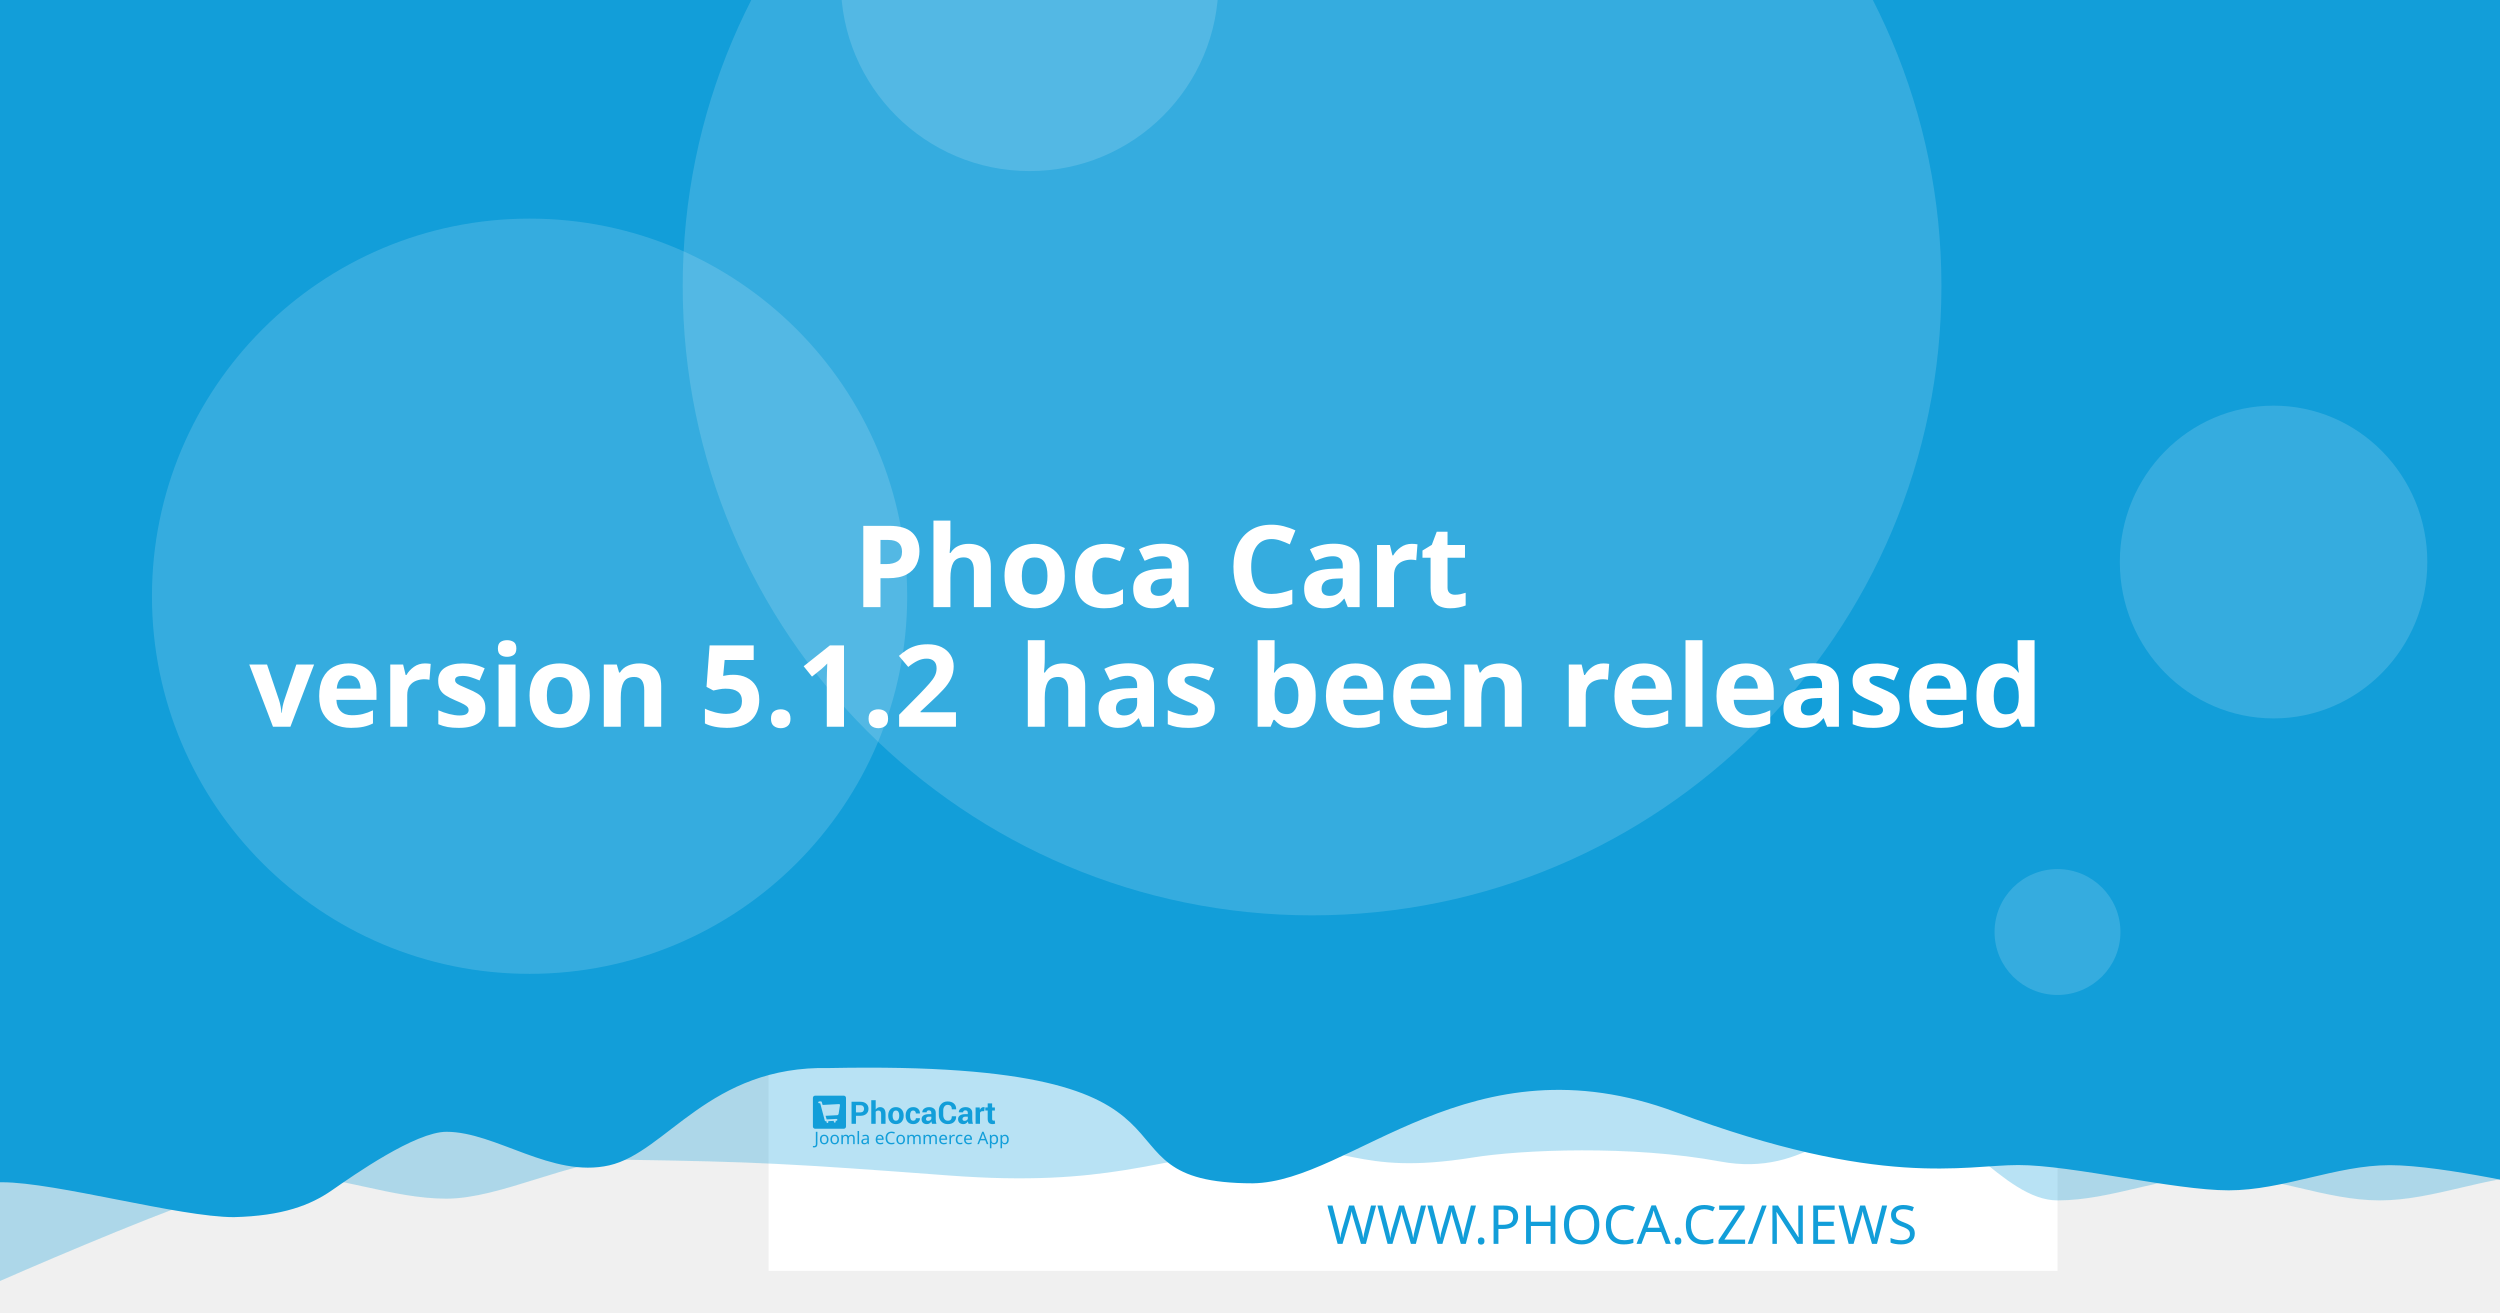
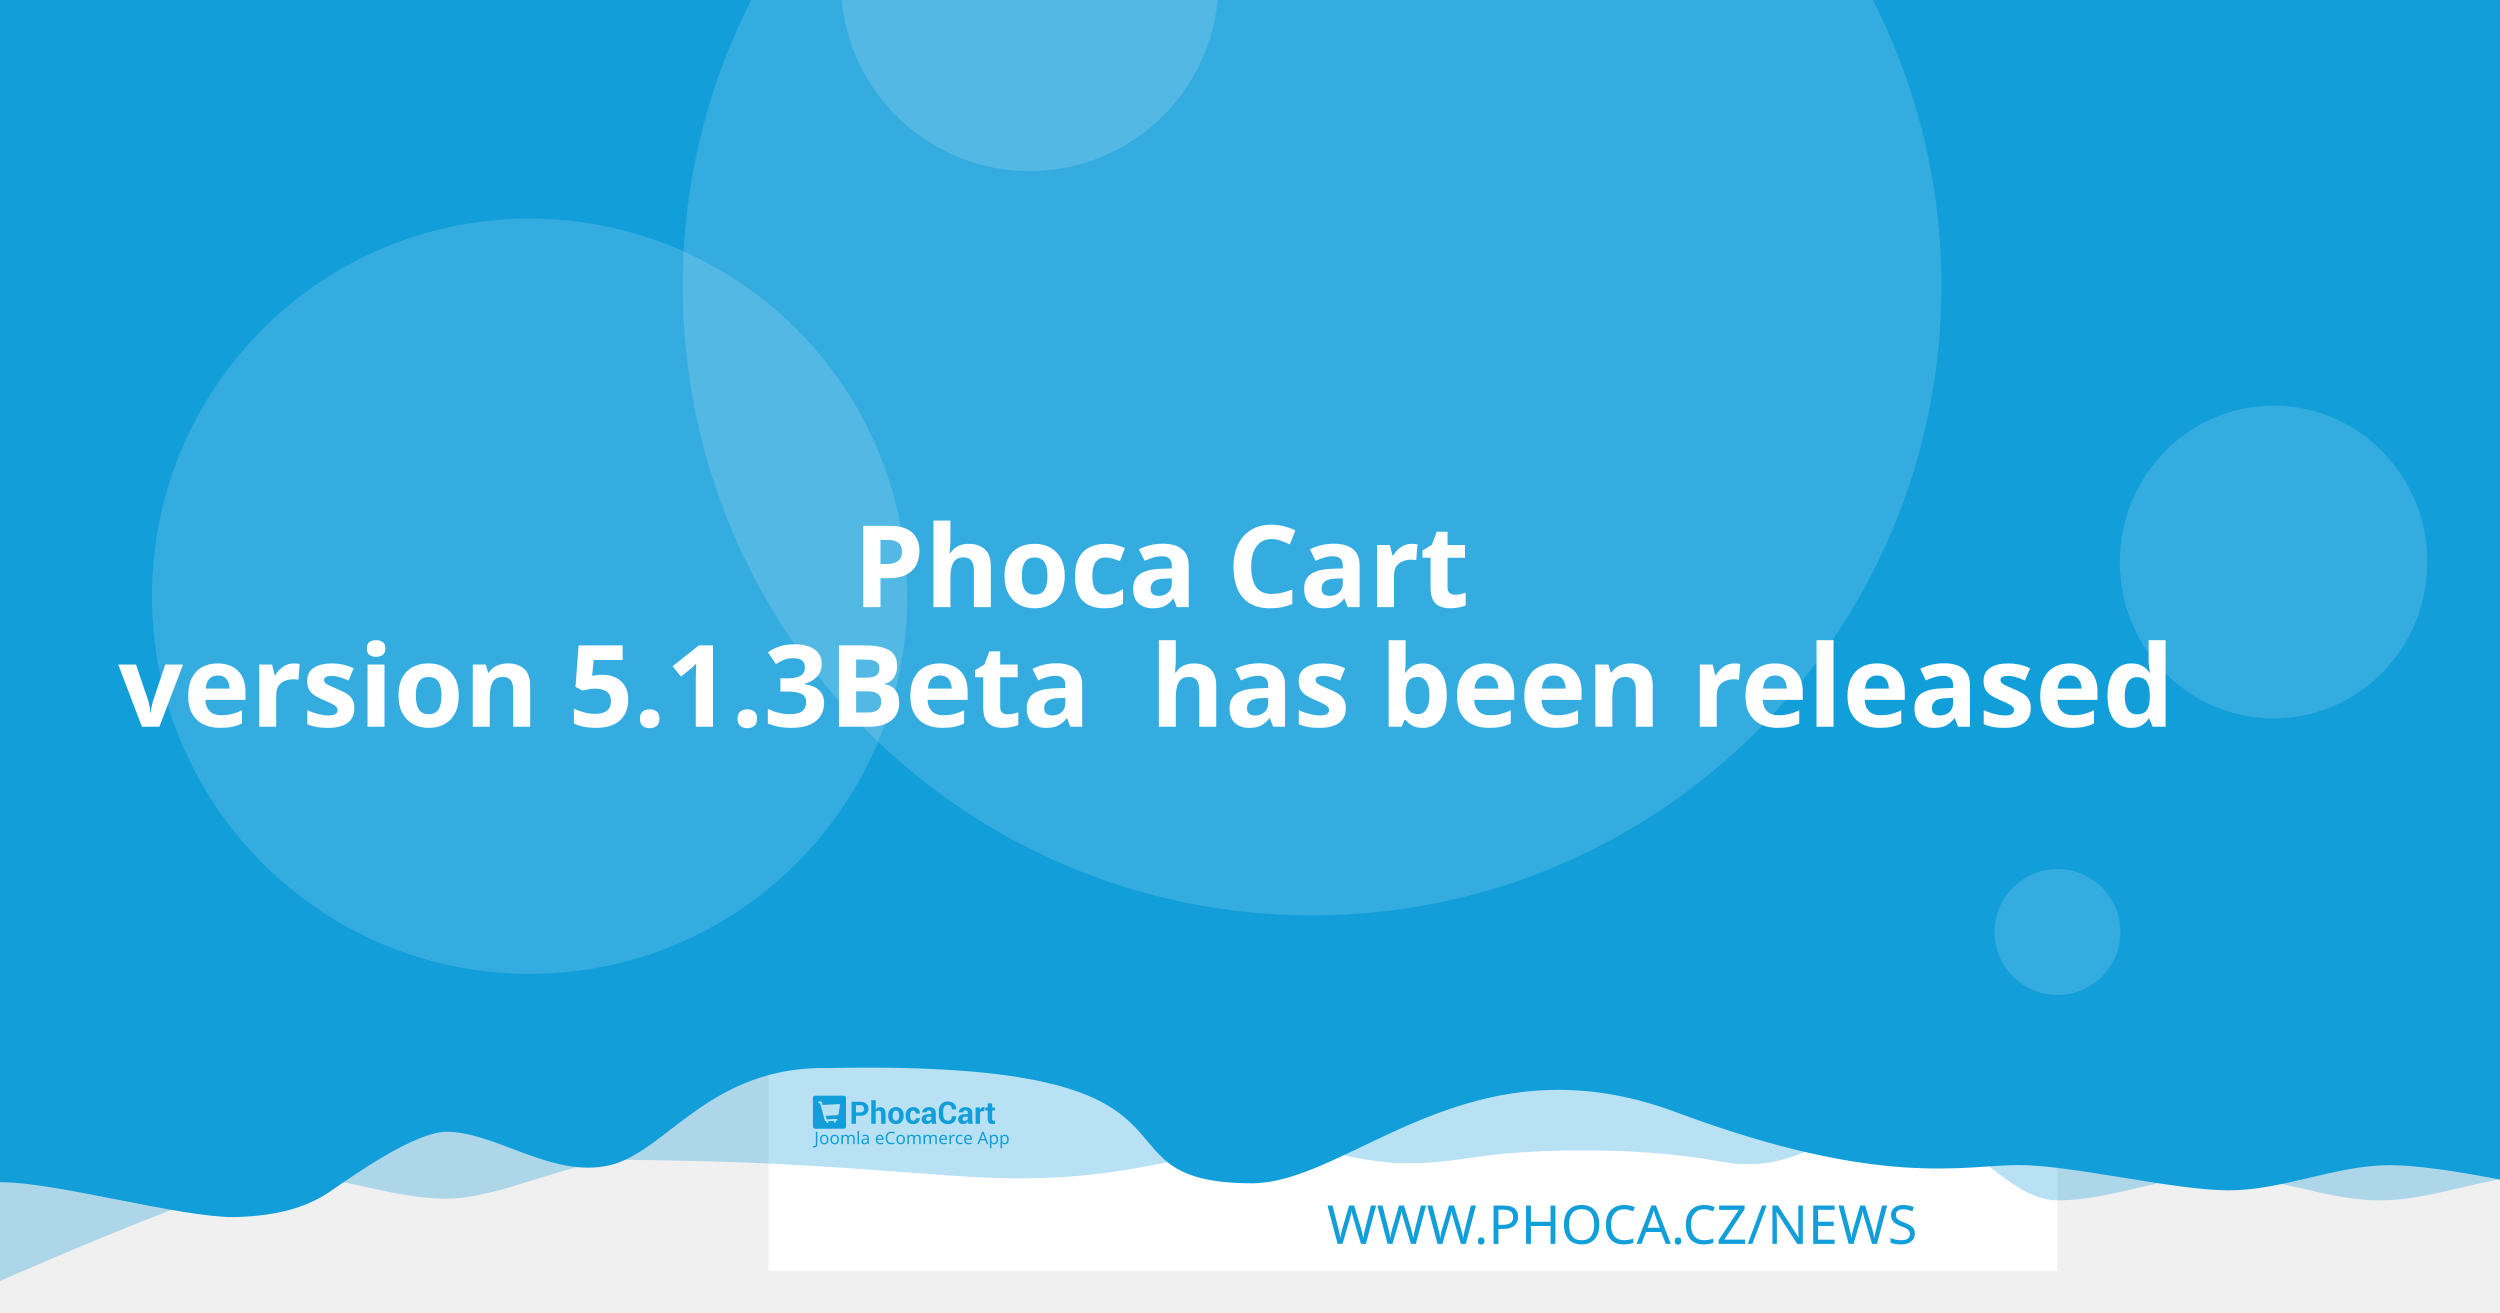
<svg xmlns="http://www.w3.org/2000/svg" width="1200" height="630" viewBox="0 0 1200 630" version="1.1" id="svg5">
  <defs id="defs2" />
  <g id="layer1">
    <path d="m 20.256,108.517 a 7.714,7.714 0 0 0 -7.714,7.714 v 97.981 a 7.714,7.714 0 0 0 7.714,7.714 h 97.976 a 7.714,7.714 0 0 0 7.714,-7.714 v -97.981 a 7.714,7.714 0 0 0 -7.714,-7.714 z m 19.435,19.56 c 0.714,-0.04 1.37,0.151 1.984,0.583 0.613,0.434 1.018,0.978 1.215,1.637 l 2.918,10.039 56.209,-2.948 c 1.002,-0.052 1.838,0.296 2.506,1.04 0.665,0.732 0.929,1.612 0.768,2.626 l -4.71,30.132 c -0.167,0.89 -0.688,1.809 -1.557,2.747 -0.869,0.95 -2.001,1.463 -3.38,1.537 l -39.707,2.079 3.671,12.389 33.562,-1.758 c 0.878,-0.049 1.633,0.215 2.28,0.783 0.632,0.583 0.971,1.312 1.019,2.19 0.046,0.878 -0.215,1.633 -0.783,2.28 -0.583,0.635 -1.312,0.974 -2.19,1.019 l -3.139,0.166 0.166,3.134 c 0.046,0.881 -0.215,1.638 -0.798,2.27 -0.571,0.647 -1.294,0.99 -2.174,1.034 -0.878,0.046 -1.635,-0.215 -2.27,-0.798 -0.647,-0.571 -0.984,-1.297 -1.03,-2.174 l -0.166,-3.134 -18.817,0.979 0.161,3.139 c 0.046,0.881 -0.212,1.638 -0.783,2.27 -0.583,0.647 -1.312,0.988 -2.19,1.034 -0.878,0.049 -1.633,-0.215 -2.28,-0.798 -0.635,-0.571 -0.974,-1.297 -1.019,-2.174 l -0.166,-3.139 -1.943,0.101 c -0.753,0.039 -1.441,-0.135 -2.079,-0.517 -0.623,-0.383 -1.068,-0.764 -1.341,-1.125 l -0.347,-0.613 -15.769,-59.624 -3.39,0.176 c -0.841,0.046 -1.586,-0.219 -2.245,-0.798 -0.659,-0.571 -1.009,-1.292 -1.055,-2.169 -0.046,-0.881 0.225,-1.635 0.824,-2.27 0.595,-0.647 1.308,-0.989 2.149,-1.034 z" style="fill:#ffffff;stroke-width:1.208;paint-order:stroke fill markers" id="path400" />
    <rect style="opacity:1;fill:#ffffff;stroke-width:6.042;stroke-linejoin:round;paint-order:stroke fill markers" id="rect723" width="618.676" height="618.676" x="368.924" y="-8.647" />
    <path id="rect4460" style="opacity:0.3;fill:#129ed9;fill-opacity:1;stroke-width:6.042;stroke-linejoin:round;paint-order:stroke fill markers" d="M 59.586,-3.814 H 1296.938 v 580.009 c 0,0 -51.556,-12.084 -77.334,-12.084 -25.778,0 -51.244,12.084 -77.335,12.084 -26.091,0 -51.556,-12.084 -77.334,-12.084 -25.778,0 -51.244,12.084 -77.335,12.084 -26.091,0 -50.615,-41.931 -76.393,-41.931 -25.778,0 -43.072,31.169 -85.504,23.256 -42.433,-7.913 -95.293,-5.729 -119.04,-1.869 -57.142,9.103 -59.508,-8.125 -105.573,-4.001 -46.065,4.124 -68.78,18.359 -145.373,12.602 -76.593,-5.757 -93.029,-6.595 -155.544,-7.578 -25.778,0 -59.826,18.693 -85.917,18.693 -26.091,0 -51.556,-11.254 -77.334,-11.254 -25.778,0 -172.338,66.428 -172.338,66.428 z" />
    <path id="rect4460-5" style="fill:#129ed9;fill-opacity:1;stroke-width:6.042;stroke-linejoin:round;paint-order:stroke fill markers" d="M -12.915,-8.647 H 1224.437 v 580.009 c 0,0 -51.556,-12.084 -77.334,-12.084 -25.778,0 -51.243,12.084 -77.334,12.084 -26.091,0 -75.228,-12.142 -101.006,-12.142 -25.778,0 -65.794,11.416 -164.408,-25.412 -98.613,-36.828 -155.373,33.433 -202.968,34.185 -85.545,-0.05 -3.558,-59.324 -203.248,-55.331 -57.687,-1.357 -78.127,40.433 -105.693,46.704 -27.566,6.271 -54.486,-16.105 -78.151,-16.105 -14.933,0 -44.462,20.77 -54.88,28.017 -10.418,7.247 -23.732,12.357 -47.124,12.95 -26.091,0 -85.565,-16.747 -111.343,-16.747 -25.778,0 -13.863,3.88 -13.863,3.88 z" />
    <circle style="opacity:0.15;fill:#ffffff;fill-opacity:1;stroke-width:6.042;stroke-linejoin:round;paint-order:stroke fill markers" id="path8376" cx="629.794" cy="137.279" r="302.088" />
    <text xml:space="preserve" style="font-style:normal;font-weight:normal;font-size:25.778px;line-height:1.25;font-family:sans-serif;fill:#129ed9;fill-opacity:1;stroke:none;stroke-width:1.208" x="953.817" y="597.071" id="text2910-3-7">
      <tspan id="tspan2908-6-5" x="953.817" y="597.071" style="font-style:normal;font-variant:normal;font-weight:300;font-stretch:normal;font-size:25.778px;font-family:Montserrat;-inkscape-font-specification:'Montserrat Light';text-align:end;text-anchor:end;fill:#129ed9;fill-opacity:1;stroke-width:1.208">WWW.PHOCA.CZ/NEWS</tspan>
    </text>
    <text xml:space="preserve" style="font-style:normal;font-variant:normal;font-weight:600;font-stretch:normal;font-size:54.666px;line-height:1.05;font-family:Rubik;-inkscape-font-specification:'Rubik Semi-Bold';fill:#ffffff;fill-opacity:1;stroke:none;stroke-width:1.577" x="600" y="234.034" id="text11252">
      <tspan x="600" y="234.034" id="tspan403" style="text-align:center;text-anchor:middle;stroke-width:1.577" />
      <tspan x="600" y="291.433" style="font-size:54.666px;text-align:center;text-anchor:middle;stroke-width:1.577" id="tspan444"> Phoca Cart</tspan>
-       <tspan x="600" y="348.833" id="tspan2906" style="font-size:54.666px;text-align:center;text-anchor:middle;stroke-width:1.577">version 5.1.2
+       <tspan x="600" y="348.833" id="tspan2906" style="font-size:54.666px;text-align:center;text-anchor:middle;stroke-width:1.577">version 5.1.3Beta
 has been released</tspan>
      <tspan x="600" y="406.232" id="tspan1994" style="font-size:54.666px;stroke-width:1.577" />
    </text>
    <circle style="opacity:0.15;fill:#ffffff;fill-opacity:1;stroke-width:6.042;stroke-linejoin:round;paint-order:stroke fill markers" id="path8376-9" cx="254.196" cy="286.191" r="181.253" />
    <circle style="opacity:0.15;fill:#ffffff;fill-opacity:1;stroke-width:6.042;stroke-linejoin:round;paint-order:stroke fill markers" id="path8376-6" cx="494.235" cy="-8.506" r="90.626" />
    <ellipse style="opacity:0.15;fill:#ffffff;fill-opacity:1;stroke-width:7.442;stroke-linejoin:round;paint-order:stroke fill markers" id="path8376-6-2" cx="1091.315" cy="269.776" rx="73.793" ry="75.059" />
    <g id="g8950" transform="matrix(0.360172,0,0,0.360172,498.6223,396.4642)" style="fill:#129ed9;fill-opacity:1;stroke-width:3.355">
      <g id="g895" transform="translate(-301.0409,359.4151)" style="fill:#129ed9;fill-opacity:1;stroke-width:3.355">
        <g transform="matrix(1.3333,0,0,-1.3333,-75.59,850.15)" fill="#ffffff" image-rendering="optimizeQuality" id="g280" style="clip-rule:evenodd;fill:#129ed9;fill-opacity:1;stroke-width:8.934;shape-rendering:geometricPrecision">
          <path d="m 99.728,617.49 v -7.994 h -4.423 v 22.031 h 8.784 c 2.532,0 4.527,-0.646 5.979,-1.937 1.452,-1.291 2.181,-2.99 2.181,-5.097 0,-2.107 -0.729,-3.801 -2.181,-5.082 -1.452,-1.281 -3.446,-1.921 -5.979,-1.921 z m 0,3.408 h 4.361 c 1.23,0 2.165,0.336 2.801,1.002 0.635,0.671 0.951,1.523 0.951,2.561 0,1.059 -0.315,1.932 -0.946,2.623 -0.63,0.687 -1.566,1.033 -2.806,1.033 H 99.728 Z" id="path262" style="fill:#129ed9;fill-opacity:1;stroke-width:3.355" />
          <path d="m 119.45,623.79 c 0.517,0.749 1.147,1.327 1.891,1.746 0.749,0.418 1.576,0.63 2.485,0.63 1.705,0 3.043,-0.568 4.02,-1.704 0.971,-1.131 1.457,-2.887 1.457,-5.252 v -9.714 h -4.418 v 9.76 c 0,1.276 -0.227,2.174 -0.677,2.706 -0.445,0.532 -1.116,0.795 -2.005,0.795 -0.605,0 -1.137,-0.108 -1.602,-0.325 -0.465,-0.217 -0.847,-0.522 -1.152,-0.919 v -12.017 h -4.418 v 23.611 h 4.418 z" id="path264" style="fill:#129ed9;fill-opacity:1;stroke-width:3.355" />
          <path d="m 131.96,617.83 c 0,2.438 0.682,4.436 2.046,5.996 1.359,1.554 3.25,2.334 5.663,2.334 2.418,0 4.315,-0.774 5.689,-2.329 1.375,-1.549 2.062,-3.553 2.062,-6.001 v -0.32 c 0,-2.458 -0.687,-4.462 -2.051,-6.011 -1.369,-1.544 -3.261,-2.319 -5.674,-2.319 -2.418,0 -4.315,0.775 -5.684,2.319 -1.364,1.549 -2.051,3.553 -2.051,6.011 z m 4.408,-0.31 c 0,-1.487 0.264,-2.68 0.785,-3.584 0.527,-0.899 1.375,-1.348 2.542,-1.348 1.142,0 1.979,0.454 2.506,1.358 0.532,0.904 0.796,2.097 0.796,3.574 v 0.315 c 0,1.446 -0.269,2.629 -0.801,3.542 -0.537,0.914 -1.38,1.374 -2.527,1.374 -1.142,0 -1.979,-0.46 -2.506,-1.379 -0.532,-0.919 -0.796,-2.102 -0.796,-3.537 z" id="path266" style="fill:#129ed9;fill-opacity:1;stroke-width:3.355" />
          <path d="m 157.01,612.59 c 0.79,0 1.421,0.227 1.891,0.682 0.475,0.454 0.713,1.064 0.713,1.828 h 4.015 l 0.041,-0.093 c 0.041,-1.653 -0.579,-3.037 -1.871,-4.152 -1.287,-1.116 -2.883,-1.673 -4.79,-1.673 -2.439,0 -4.325,0.769 -5.648,2.314 -1.318,1.544 -1.979,3.522 -1.979,5.944 v 0.449 c 0,2.412 0.656,4.395 1.974,5.944 1.317,1.554 3.198,2.329 5.638,2.329 2.02,0 3.648,-0.573 4.883,-1.725 1.235,-1.151 1.835,-2.664 1.793,-4.539 l -0.031,-0.088 h -4.026 c 0,0.842 -0.233,1.544 -0.698,2.107 -0.46,0.558 -1.101,0.837 -1.922,0.837 -1.168,0 -1.995,-0.454 -2.475,-1.358 -0.476,-0.904 -0.718,-2.071 -0.718,-3.496 v -0.454 c 0,-1.456 0.243,-2.628 0.718,-3.522 0.48,-0.888 1.312,-1.332 2.491,-1.332" id="path268" style="fill:#129ed9;fill-opacity:1;stroke-width:3.355" />
          <path d="m 175.8,609.49 c -0.165,0.372 -0.305,0.764 -0.419,1.183 -0.119,0.413 -0.202,0.837 -0.248,1.27 -0.455,-0.8 -1.054,-1.456 -1.798,-1.978 -0.739,-0.521 -1.628,-0.785 -2.656,-0.785 -1.715,0 -3.038,0.439 -3.963,1.322 -0.93,0.883 -1.395,2.086 -1.395,3.604 0,1.606 0.62,2.845 1.855,3.729 1.235,0.883 3.038,1.322 5.41,1.322 h 2.47 v 1.301 c 0,0.785 -0.207,1.394 -0.62,1.828 -0.413,0.434 -1.023,0.651 -1.834,0.651 -0.713,0 -1.266,-0.175 -1.653,-0.522 -0.393,-0.346 -0.584,-0.826 -0.584,-1.446 l -4.268,0.016 -0.016,0.093 c -0.072,1.379 0.527,2.572 1.798,3.579 1.271,1.002 2.946,1.503 5.013,1.503 1.958,0 3.545,-0.496 4.769,-1.492 1.22,-0.992 1.829,-2.406 1.829,-4.24 v -6.76 c 0,-0.769 0.062,-1.492 0.176,-2.164 0.119,-0.676 0.299,-1.348 0.553,-2.014 z m -4.046,2.943 c 0.78,0 1.468,0.191 2.077,0.574 0.605,0.382 1.013,0.826 1.225,1.332 v 2.308 h -2.47 c -0.935,0 -1.648,-0.232 -2.134,-0.702 -0.481,-0.47 -0.724,-1.033 -0.724,-1.699 0,-0.542 0.181,-0.981 0.542,-1.312 0.367,-0.336 0.858,-0.501 1.483,-0.501" id="path270" style="fill:#129ed9;fill-opacity:1;stroke-width:3.355" />
          <path d="m 199.84,617.01 0.031,-0.088 c 0.041,-2.37 -0.682,-4.25 -2.17,-5.645 -1.488,-1.394 -3.555,-2.091 -6.201,-2.091 -2.656,0 -4.811,0.852 -6.464,2.556 -1.653,1.704 -2.486,3.894 -2.486,6.579 v 4.369 c 0,2.67 0.812,4.86 2.424,6.574 1.617,1.715 3.715,2.572 6.299,2.572 2.723,0 4.852,-0.697 6.386,-2.097 1.535,-1.399 2.284,-3.305 2.243,-5.717 l -0.031,-0.088 h -4.299 c 0,1.451 -0.346,2.561 -1.044,3.336 -0.698,0.769 -1.783,1.157 -3.255,1.157 -1.323,0 -2.372,-0.537 -3.147,-1.606 -0.78,-1.074 -1.168,-2.438 -1.168,-4.1 v -4.39 c 0,-1.683 0.408,-3.057 1.225,-4.131 0.822,-1.069 1.922,-1.606 3.317,-1.606 1.38,0 2.403,0.372 3.064,1.11 0.661,0.744 0.992,1.844 0.992,3.305 z" id="path272" style="fill:#129ed9;fill-opacity:1;stroke-width:3.355" />
          <path d="m 212.27,609.49 c -0.165,0.372 -0.305,0.764 -0.419,1.183 -0.119,0.413 -0.202,0.837 -0.248,1.27 -0.455,-0.8 -1.054,-1.456 -1.798,-1.978 -0.739,-0.521 -1.628,-0.785 -2.656,-0.785 -1.716,0 -3.038,0.439 -3.963,1.322 -0.93,0.883 -1.395,2.086 -1.395,3.604 0,1.606 0.62,2.845 1.855,3.729 1.235,0.883 3.039,1.322 5.41,1.322 h 2.47 v 1.301 c 0,0.785 -0.207,1.394 -0.62,1.828 -0.413,0.434 -1.023,0.651 -1.834,0.651 -0.713,0 -1.266,-0.175 -1.654,-0.522 -0.393,-0.346 -0.584,-0.826 -0.584,-1.446 l -4.268,0.016 -0.016,0.093 c -0.072,1.379 0.527,2.572 1.798,3.579 1.271,1.002 2.945,1.503 5.013,1.503 1.958,0 3.545,-0.496 4.769,-1.492 1.22,-0.992 1.829,-2.406 1.829,-4.24 v -6.76 c 0,-0.769 0.062,-1.492 0.176,-2.164 0.119,-0.676 0.3,-1.348 0.553,-2.014 z m -4.046,2.943 c 0.78,0 1.468,0.191 2.077,0.574 0.605,0.382 1.013,0.826 1.224,1.332 v 2.308 h -2.47 c -0.935,0 -1.649,-0.232 -2.134,-0.702 -0.481,-0.47 -0.723,-1.033 -0.723,-1.699 0,-0.542 0.181,-0.981 0.542,-1.312 0.367,-0.336 0.858,-0.501 1.483,-0.501" id="path274" style="fill:#129ed9;fill-opacity:1;stroke-width:3.355" />
          <path d="m 227.92,622.06 -1.617,0.046 c -0.656,0 -1.199,-0.134 -1.623,-0.408 -0.423,-0.274 -0.744,-0.656 -0.966,-1.152 v -11.052 h -4.408 v 16.36 h 4.103 l 0.196,-2.422 c 0.382,0.857 0.883,1.528 1.494,2.009 0.61,0.48 1.312,0.723 2.108,0.723 0.223,0 0.429,-0.015 0.615,-0.052 0.186,-0.036 0.377,-0.077 0.568,-0.129 z" id="path276" style="fill:#129ed9;fill-opacity:1;stroke-width:3.355" />
          <path d="m 235.83,629.86 v -4.007 h 2.754 v -3.099 H 235.83 v -8.33 c 0,-0.635 0.129,-1.09 0.393,-1.363 0.263,-0.274 0.615,-0.408 1.059,-0.408 0.232,0 0.434,0.01 0.599,0.036 0.166,0.026 0.362,0.072 0.579,0.129 l 0.383,-3.181 c -0.445,-0.155 -0.878,-0.268 -1.302,-0.341 -0.424,-0.078 -0.884,-0.114 -1.38,-0.114 -1.524,0 -2.697,0.418 -3.519,1.255 -0.822,0.837 -1.235,2.159 -1.235,3.977 v 8.34 h -2.392 v 3.099 h 2.392 v 4.007 z" id="path278" style="fill:#129ed9;fill-opacity:1;stroke-width:3.355" />
        </g>
        <g fill="#ffffff" fill-rule="evenodd" image-rendering="optimizeQuality" stroke-width="1.934" aria-label="Joomla eCommerce App" id="g318" style="clip-rule:evenodd;fill:#129ed9;fill-opacity:1;shape-rendering:geometricPrecision">
          <path d="M 1.704,69 Q 1.151,69 0.736,68.908 0.321,68.839 -0.002,68.7 v -1.752 q 0.369,0.092 0.784,0.161 0.415,0.069 0.876,0.069 0.576,0 1.083,-0.231 0.53,-0.231 0.853,-0.807 0.323,-0.576 0.323,-1.614 v -16.368 h 2.075 v 16.206 q 0,2.374 -1.176,3.504 -1.176,1.13 -3.112,1.13 z" id="path282" style="fill:#129ed9;fill-opacity:1;stroke-width:1.934" />
          <path d="m 20.792,58.419 q 0,3.066 -1.568,4.749 -1.545,1.683 -4.196,1.683 -1.637,0 -2.928,-0.738 -1.268,-0.761 -2.006,-2.19 -0.738,-1.452 -0.738,-3.504 0,-3.066 1.545,-4.726 1.545,-1.66 4.196,-1.66 1.683,0 2.951,0.761 1.291,0.738 2.006,2.167 0.738,1.406 0.738,3.458 z m -9.336,0 q 0,2.19 0.853,3.481 0.876,1.268 2.766,1.268 1.867,0 2.743,-1.268 0.876,-1.291 0.876,-3.481 0,-2.19 -0.876,-3.435 -0.876,-1.245 -2.766,-1.245 -1.89,0 -2.743,1.245 -0.853,1.245 -0.853,3.435 z" id="path284" style="fill:#129ed9;fill-opacity:1;stroke-width:1.934" />
          <path d="m 34.739,58.419 q 0,3.066 -1.568,4.749 -1.545,1.683 -4.196,1.683 -1.637,0 -2.928,-0.738 -1.268,-0.761 -2.006,-2.19 -0.738,-1.452 -0.738,-3.504 0,-3.066 1.545,-4.726 1.545,-1.66 4.196,-1.66 1.683,0 2.951,0.761 1.291,0.738 2.006,2.167 0.738,1.406 0.738,3.458 z m -9.336,0 q 0,2.19 0.853,3.481 0.876,1.268 2.766,1.268 1.867,0 2.743,-1.268 0.876,-1.291 0.876,-3.481 0,-2.19 -0.876,-3.435 -0.876,-1.245 -2.766,-1.245 -1.89,0 -2.743,1.245 -0.853,1.245 -0.853,3.435 z" id="path286" style="fill:#129ed9;fill-opacity:1;stroke-width:1.934" />
          <path d="m 51.499,52.033 q 2.098,0 3.135,1.083 1.037,1.06 1.037,3.458 V 64.62 H 53.666 v -7.953 q 0,-2.928 -2.513,-2.928 -1.798,0 -2.582,1.037 -0.761,1.037 -0.761,3.02 V 64.62 h -2.006 v -7.953 q 0,-2.928 -2.536,-2.928 -1.867,0 -2.582,1.153 -0.715,1.153 -0.715,3.32 v 6.409 h -2.029 v -12.356 h 1.637 l 0.3,1.683 h 0.115 q 0.576,-0.968 1.545,-1.429 0.991,-0.484 2.098,-0.484 2.905,0 3.781,2.075 h 0.115 q 0.622,-1.06 1.683,-1.568 1.083,-0.507 2.282,-0.507 z" id="path288" style="fill:#129ed9;fill-opacity:1;stroke-width:1.934" />
          <path d="M 61.527,64.62 H 59.498 V 47.1 h 2.029 z" id="path290" style="fill:#129ed9;fill-opacity:1;stroke-width:1.934" />
          <path d="m 70.126,52.056 q 2.259,0 3.343,0.991 1.083,0.991 1.083,3.158 v 8.414 h -1.475 l -0.392,-1.752 h -0.092 q -0.807,1.014 -1.706,1.498 -0.876,0.484 -2.444,0.484 -1.683,0 -2.789,-0.876 -1.107,-0.899 -1.107,-2.789 0,-1.844 1.452,-2.836 1.452,-1.014 4.472,-1.107 l 2.098,-0.069 v -0.738 q 0,-1.545 -0.669,-2.144 -0.669,-0.599 -1.89,-0.599 -0.968,0 -1.844,0.3 -0.876,0.277 -1.637,0.645 l -0.622,-1.522 q 0.807,-0.438 1.913,-0.738 1.107,-0.323 2.305,-0.323 z m 0.599,6.593 q -2.305,0.092 -3.204,0.738 -0.876,0.645 -0.876,1.821 0,1.037 0.622,1.522 0.645,0.484 1.637,0.484 1.568,0 2.605,-0.853 1.037,-0.876 1.037,-2.674 v -1.107 z" id="path292" style="fill:#129ed9;fill-opacity:1;stroke-width:1.934" />
          <path d="m 89.144,52.033 q 1.591,0 2.72,0.692 1.153,0.692 1.752,1.96 0.622,1.245 0.622,2.928 v 1.222 h -8.46 q 0.046,2.098 1.06,3.204 1.037,1.083 2.882,1.083 1.176,0 2.075,-0.207 0.922,-0.231 1.89,-0.645 v 1.775 q -0.945,0.415 -1.867,0.599 -0.922,0.207 -2.19,0.207 -1.752,0 -3.112,-0.715 -1.337,-0.715 -2.098,-2.121 -0.738,-1.429 -0.738,-3.481 0,-2.029 0.669,-3.481 0.692,-1.452 1.913,-2.236 1.245,-0.784 2.882,-0.784 z m -0.023,1.66 q -1.452,0 -2.305,0.945 -0.83,0.922 -0.991,2.582 h 6.293 q -0.023,-1.568 -0.738,-2.536 -0.715,-0.991 -2.259,-0.991 z" id="path294" style="fill:#129ed9;fill-opacity:1;stroke-width:1.934" />
          <path d="m 104.71,49.751 q -2.651,0 -4.173,1.775 -1.522,1.775 -1.522,4.864 0,3.066 1.406,4.864 1.429,1.775 4.265,1.775 1.083,0 2.052,-0.184 0.968,-0.184 1.89,-0.461 v 1.798 q -0.922,0.346 -1.913,0.507 -0.968,0.161 -2.328,0.161 -2.513,0 -4.196,-1.037 -1.683,-1.037 -2.536,-2.951 -0.83,-1.913 -0.83,-4.495 0,-2.49 0.899,-4.38 0.922,-1.913 2.697,-2.974 1.775,-1.083 4.311,-1.083 2.605,0 4.541,0.968 l -0.83,1.752 q -0.761,-0.346 -1.706,-0.622 -0.922,-0.277 -2.029,-0.277 z" id="path296" style="fill:#129ed9;fill-opacity:1;stroke-width:1.934" />
          <path d="m 122.69,58.419 q 0,3.066 -1.568,4.749 -1.545,1.683 -4.196,1.683 -1.637,0 -2.928,-0.738 -1.268,-0.761 -2.006,-2.19 -0.738,-1.452 -0.738,-3.504 0,-3.066 1.545,-4.726 1.545,-1.66 4.196,-1.66 1.683,0 2.951,0.761 1.291,0.738 2.006,2.167 0.738,1.406 0.738,3.458 z m -9.336,0 q 0,2.19 0.853,3.481 0.876,1.268 2.766,1.268 1.867,0 2.743,-1.268 0.876,-1.291 0.876,-3.481 0,-2.19 -0.876,-3.435 -0.876,-1.245 -2.766,-1.245 -1.89,0 -2.743,1.245 -0.853,1.245 -0.853,3.435 z" id="path298" style="fill:#129ed9;fill-opacity:1;stroke-width:1.934" />
          <path d="m 139.45,52.033 q 2.098,0 3.135,1.083 1.037,1.06 1.037,3.458 V 64.62 h -2.006 v -7.953 q 0,-2.928 -2.513,-2.928 -1.798,0 -2.582,1.037 -0.761,1.037 -0.761,3.02 V 64.62 h -2.006 v -7.953 q 0,-2.928 -2.536,-2.928 -1.867,0 -2.582,1.153 -0.715,1.153 -0.715,3.32 v 6.409 h -2.029 v -12.356 h 1.637 l 0.3,1.683 h 0.115 q 0.576,-0.968 1.545,-1.429 0.991,-0.484 2.098,-0.484 2.905,0 3.781,2.075 h 0.115 q 0.622,-1.06 1.683,-1.568 1.083,-0.507 2.282,-0.507 z" id="path300" style="fill:#129ed9;fill-opacity:1;stroke-width:1.934" />
          <path d="m 161,52.033 q 2.098,0 3.135,1.083 1.037,1.06 1.037,3.458 V 64.62 h -2.006 v -7.953 q 0,-2.928 -2.513,-2.928 -1.798,0 -2.582,1.037 -0.761,1.037 -0.761,3.02 V 64.62 h -2.006 v -7.953 q 0,-2.928 -2.536,-2.928 -1.867,0 -2.582,1.153 -0.715,1.153 -0.715,3.32 v 6.409 h -2.029 v -12.356 h 1.637 l 0.3,1.683 h 0.115 q 0.576,-0.968 1.545,-1.429 0.991,-0.484 2.098,-0.484 2.905,0 3.781,2.075 h 0.115 q 0.622,-1.06 1.683,-1.568 1.083,-0.507 2.282,-0.507 z" id="path302" style="fill:#129ed9;fill-opacity:1;stroke-width:1.934" />
          <path d="m 173.77,52.033 q 1.591,0 2.72,0.692 1.153,0.692 1.752,1.96 0.622,1.245 0.622,2.928 v 1.222 h -8.46 q 0.046,2.098 1.06,3.204 1.037,1.083 2.882,1.083 1.176,0 2.075,-0.207 0.922,-0.231 1.89,-0.645 v 1.775 q -0.945,0.415 -1.867,0.599 -0.922,0.207 -2.19,0.207 -1.752,0 -3.112,-0.715 -1.337,-0.715 -2.098,-2.121 -0.738,-1.429 -0.738,-3.481 0,-2.029 0.669,-3.481 0.692,-1.452 1.913,-2.236 1.245,-0.784 2.882,-0.784 z m -0.023,1.66 q -1.452,0 -2.305,0.945 -0.83,0.922 -0.991,2.582 h 6.293 q -0.023,-1.568 -0.738,-2.536 -0.715,-0.991 -2.259,-0.991 z" id="path304" style="fill:#129ed9;fill-opacity:1;stroke-width:1.934" />
          <path d="m 187.76,52.033 q 0.346,0 0.738,0.046 0.415,0.023 0.715,0.092 l -0.254,1.867 q -0.3,-0.069 -0.669,-0.115 -0.346,-0.046 -0.669,-0.046 -0.945,0 -1.775,0.53 -0.83,0.507 -1.337,1.452 -0.484,0.922 -0.484,2.167 v 6.593 h -2.029 v -12.356 h 1.66 l 0.231,2.259 h 0.092 q 0.599,-1.014 1.545,-1.752 0.945,-0.738 2.236,-0.738 z" id="path306" style="fill:#129ed9;fill-opacity:1;stroke-width:1.934" />
          <path d="m 196.02,64.851 q -1.637,0 -2.928,-0.669 -1.268,-0.669 -2.006,-2.075 -0.715,-1.406 -0.715,-3.596 0,-2.282 0.761,-3.712 0.761,-1.429 2.052,-2.098 1.314,-0.669 2.974,-0.669 0.945,0 1.821,0.207 0.876,0.184 1.429,0.461 l -0.622,1.683 q -0.553,-0.207 -1.291,-0.392 -0.738,-0.184 -1.383,-0.184 -3.642,0 -3.642,4.68 0,2.236 0.876,3.435 0.899,1.176 2.651,1.176 1.014,0 1.775,-0.207 0.784,-0.207 1.429,-0.507 v 1.798 q -0.622,0.323 -1.383,0.484 -0.738,0.184 -1.798,0.184 z" id="path308" style="fill:#129ed9;fill-opacity:1;stroke-width:1.934" />
          <path d="m 206.9,52.033 q 1.591,0 2.72,0.692 1.153,0.692 1.752,1.96 0.622,1.245 0.622,2.928 v 1.222 h -8.46 q 0.046,2.098 1.06,3.204 1.037,1.083 2.882,1.083 1.176,0 2.075,-0.207 0.922,-0.231 1.89,-0.645 v 1.775 q -0.945,0.415 -1.867,0.599 -0.922,0.207 -2.19,0.207 -1.752,0 -3.112,-0.715 -1.337,-0.715 -2.098,-2.121 -0.738,-1.429 -0.738,-3.481 0,-2.029 0.669,-3.481 0.692,-1.452 1.913,-2.236 1.245,-0.784 2.882,-0.784 z m -0.023,1.66 q -1.452,0 -2.305,0.945 -0.83,0.922 -0.991,2.582 h 6.293 q -0.023,-1.568 -0.738,-2.536 -0.715,-0.991 -2.259,-0.991 z" id="path310" style="fill:#129ed9;fill-opacity:1;stroke-width:1.934" />
          <path d="m 231.73,64.62 -1.983,-5.095 h -6.524 l -1.96,5.095 h -2.098 l 6.432,-16.529 h 1.867 l 6.409,16.529 z m -4.449,-11.918 q -0.069,-0.184 -0.231,-0.669 -0.161,-0.484 -0.323,-0.991 -0.138,-0.53 -0.231,-0.807 -0.161,0.715 -0.369,1.406 -0.207,0.669 -0.346,1.06 l -1.867,4.979 h 5.21 z" id="path312" style="fill:#129ed9;fill-opacity:1;stroke-width:1.934" />
          <path d="m 241.73,52.033 q 2.282,0 3.665,1.591 1.406,1.591 1.406,4.795 0,3.158 -1.406,4.795 -1.383,1.637 -3.688,1.637 -1.429,0 -2.374,-0.53 -0.922,-0.553 -1.452,-1.268 h -0.138 q 0.046,0.392 0.092,0.991 0.046,0.599 0.046,1.037 v 5.072 h -2.029 v -17.889 h 1.66 l 0.277,1.683 h 0.092 q 0.553,-0.807 1.452,-1.36 0.899,-0.553 2.397,-0.553 z m -0.369,1.706 q -1.89,0 -2.674,1.06 -0.761,1.06 -0.807,3.227 v 0.392 q 0,2.282 0.738,3.527 0.761,1.222 2.789,1.222 1.13,0 1.844,-0.622 0.738,-0.622 1.083,-1.683 0.369,-1.083 0.369,-2.467 0,-2.121 -0.83,-3.389 -0.807,-1.268 -2.513,-1.268 z" id="path314" style="fill:#129ed9;fill-opacity:1;stroke-width:1.934" />
          <path d="m 255.91,52.033 q 2.282,0 3.665,1.591 1.406,1.591 1.406,4.795 0,3.158 -1.406,4.795 -1.383,1.637 -3.688,1.637 -1.429,0 -2.374,-0.53 -0.922,-0.553 -1.452,-1.268 h -0.138 q 0.046,0.392 0.092,0.991 0.046,0.599 0.046,1.037 v 5.072 h -2.029 v -17.889 h 1.66 l 0.277,1.683 h 0.092 q 0.553,-0.807 1.452,-1.36 0.899,-0.553 2.397,-0.553 z m -0.369,1.706 q -1.89,0 -2.674,1.06 -0.761,1.06 -0.807,3.227 v 0.392 q 0,2.282 0.738,3.527 0.761,1.222 2.789,1.222 1.13,0 1.844,-0.622 0.738,-0.622 1.083,-1.683 0.369,-1.083 0.369,-2.467 0,-2.121 -0.83,-3.389 -0.807,-1.268 -2.513,-1.268 z" id="path316" style="fill:#129ed9;fill-opacity:1;stroke-width:1.934" />
        </g>
        <path d="M 3,0 A 3,3 0 0 0 0,3 v 38.107 a 3,3 0 0 0 3,3 h 38.105 a 3,3 0 0 0 3,-3 V 3 a 3,3 0 0 0 -3,-3 z m 7.559,7.607 c 0.278,-0.015 0.533,0.059 0.771,0.227 0.239,0.169 0.396,0.38 0.473,0.637 l 1.135,3.904 21.861,-1.147 c 0.39,-0.02 0.715,0.115 0.975,0.404 0.259,0.285 0.361,0.627 0.299,1.022 l -1.832,11.719 c -0.065,0.346 -0.268,0.703 -0.605,1.068 -0.338,0.37 -0.778,0.569 -1.315,0.598 l -15.443,0.809 1.428,4.818 13.053,-0.684 c 0.341,-0.019 0.635,0.084 0.887,0.305 0.246,0.227 0.378,0.51 0.396,0.852 0.018,0.341 -0.084,0.635 -0.305,0.887 -0.227,0.247 -0.51,0.379 -0.852,0.396 l -1.221,0.064 0.064,1.219 c 0.018,0.343 -0.084,0.637 -0.311,0.883 -0.222,0.252 -0.503,0.385 -0.846,0.402 -0.341,0.018 -0.636,-0.084 -0.883,-0.311 -0.252,-0.222 -0.383,-0.504 -0.4,-0.846 l -0.064,-1.219 -7.318,0.381 0.062,1.221 c 0.018,0.343 -0.083,0.637 -0.305,0.883 -0.227,0.252 -0.51,0.384 -0.852,0.402 -0.341,0.019 -0.635,-0.084 -0.887,-0.311 -0.247,-0.222 -0.379,-0.504 -0.396,-0.846 l -0.064,-1.221 -0.756,0.039 c -0.293,0.015 -0.561,-0.052 -0.809,-0.201 -0.242,-0.149 -0.415,-0.297 -0.521,-0.438 l -0.135,-0.238 -6.133,-23.189 -1.318,0.068 C 8.066,10.184 7.776,10.082 7.52,9.856 7.263,9.634 7.127,9.354 7.11,9.012 7.092,8.67 7.197,8.377 7.43,8.13 7.661,7.878 7.939,7.745 8.266,7.727 Z" fill="#ffffff" style="fill:#129ed9;fill-opacity:1;stroke-width:8.934;paint-order:stroke fill markers" id="path334" />
      </g>
    </g>
    <circle style="opacity:0.15;fill:#ffffff;fill-opacity:1;stroke-width:6.042;stroke-linejoin:round;paint-order:stroke fill markers" id="path8376-6-2-1" cx="987.6" cy="447.37" r="30.209" />
  </g>
</svg>
